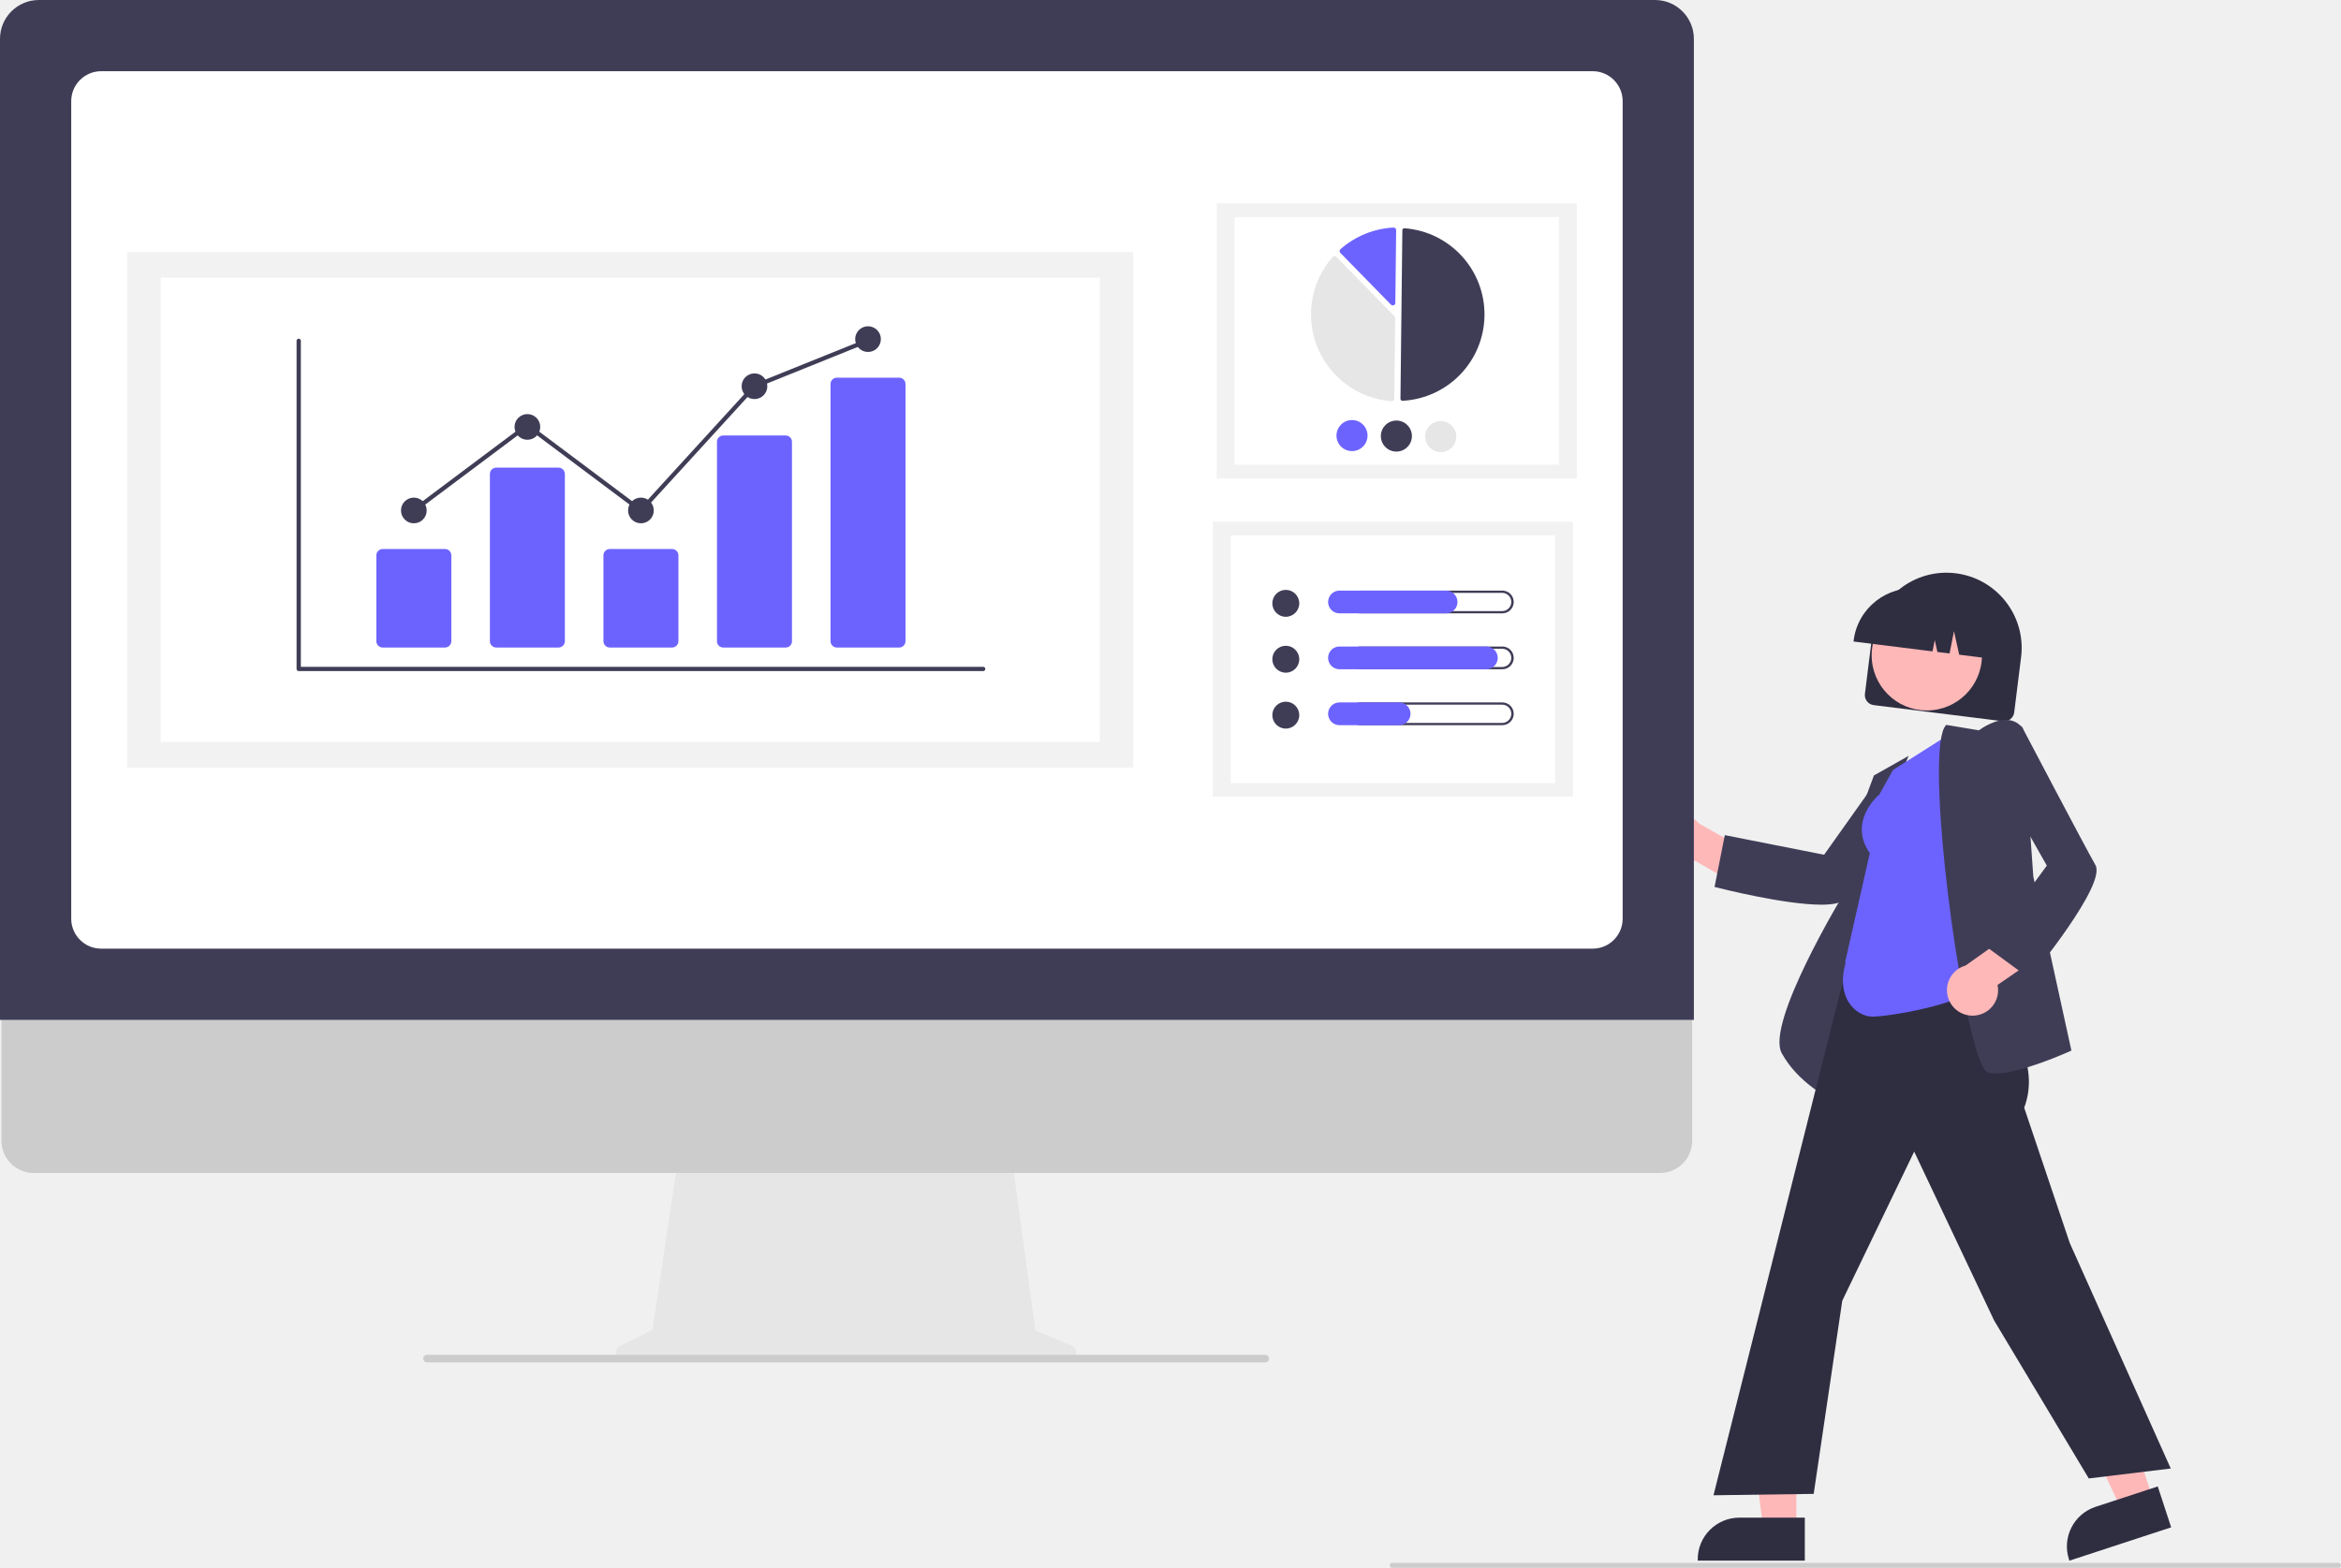
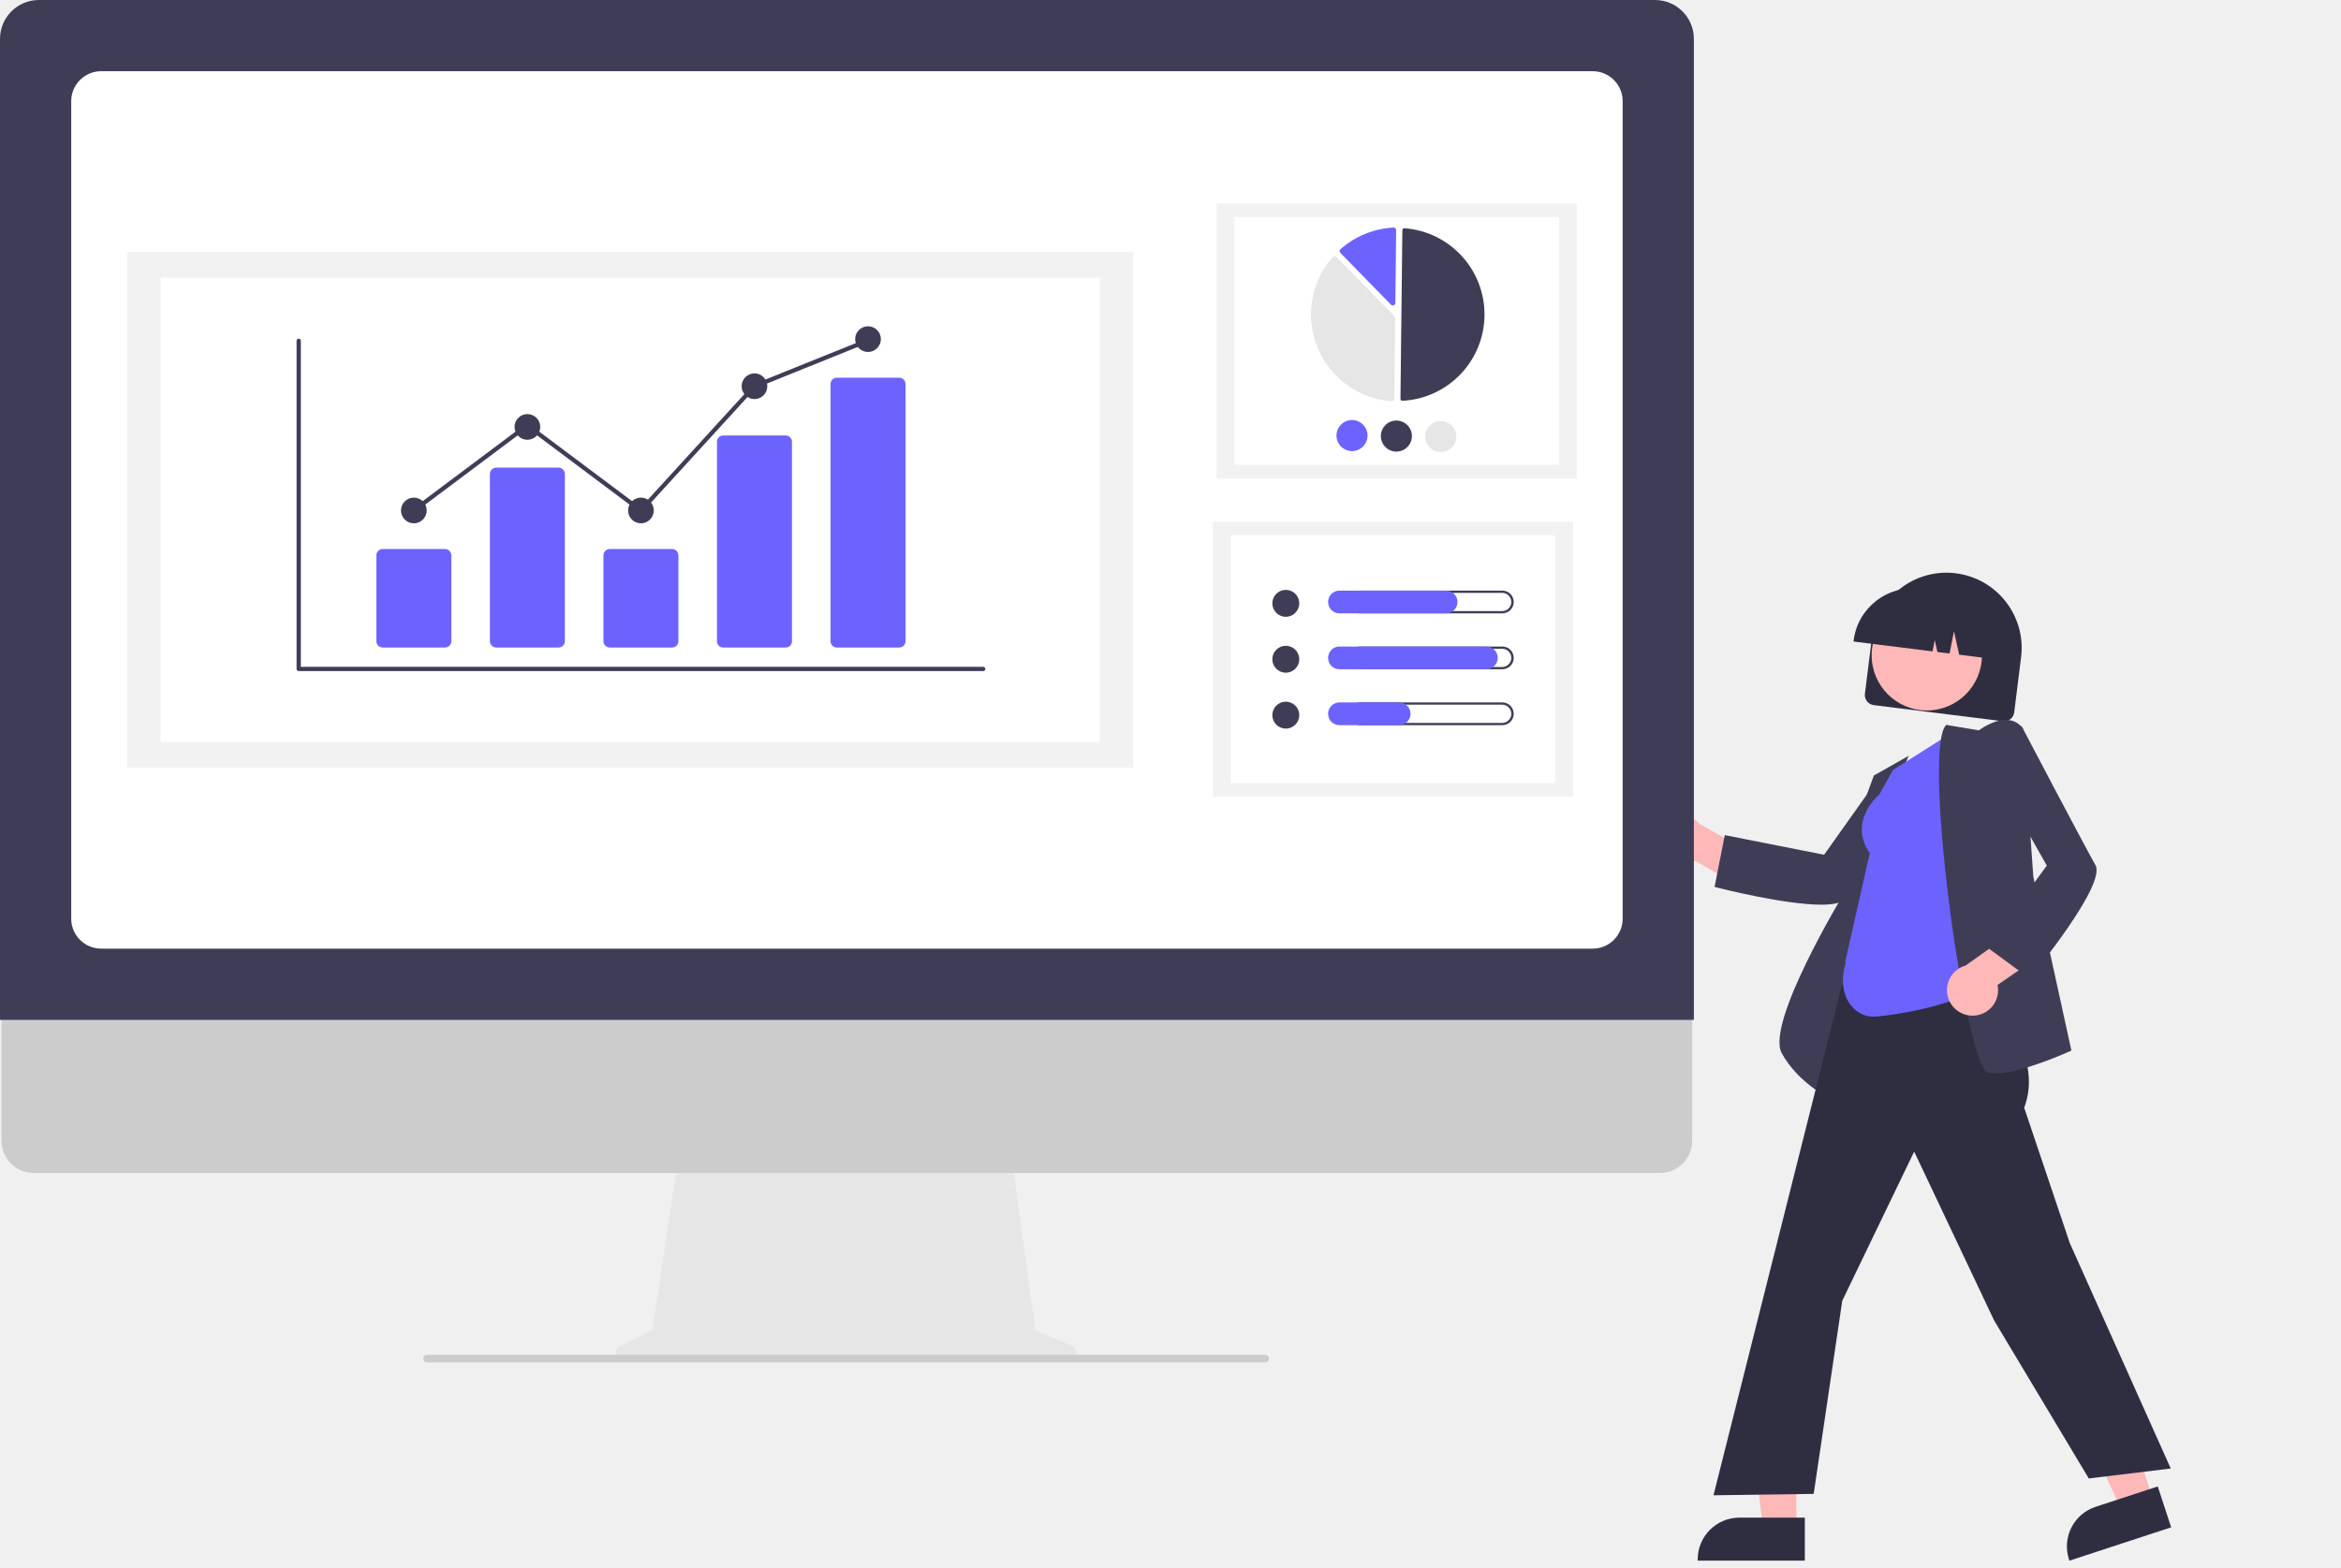
<svg xmlns="http://www.w3.org/2000/svg" id="fab53ecb-c04a-44eb-8d92-23f87bdb6c81" data-name="Layer 1" width="942.547" height="631.439" viewBox="0 0 942.547 631.439">
  <path d="M879.59,413.72l2.798-22.427a30.285,30.285,0,0,1,60.103,7.498l-2.798,22.427a4.073,4.073,0,0,1-4.54,3.533l-52.03-6.491A4.073,4.073,0,0,1,879.59,413.72Z" transform="translate(-128.7264 -134.2805)" fill="#2f2e41" />
  <circle cx="775.786" cy="263.927" r="22.204" fill="#ffb8b8" />
  <path d="M875.055,392.201a23.984,23.984,0,0,1,26.738-20.806l4.486.56a23.983,23.983,0,0,1,20.806,26.738l-.056.449-9.479-1.183-2.104-9.456L913.67,397.474l-4.899-.611-1.061-4.771-.896,4.527-31.815-3.969Z" transform="translate(-128.7264 -134.2805)" fill="#2f2e41" />
  <path d="M795.916,477.411a10.228,10.228,0,0,0,15.284,3.515L831.367,492.74l10.168-10.504-28.714-16.283a10.283,10.283,0,0,0-16.905,11.459Z" transform="translate(-128.7264 -134.2805)" fill="#ffb8b8" />
  <path d="M862.013,498.639c-14.875,0-41.052-6.659-42.501-7.031l-.458-.117,4.12-20.859,39.982,7.897,21.721-30.587,24.937-2.535-.696.916c-.324.427-32.47,42.743-37.472,49.842C870.382,497.956,866.776,498.639,862.013,498.639Z" transform="translate(-128.7264 -134.2805)" fill="#3f3d56" />
  <path d="M866.001,576.928l-.595-.284c-.127-.061-12.765-6.208-19.311-18.209-6.515-11.944,23.983-62.612,26.117-66.128l.031-16.091L883.213,446.595l13.992-7.908L885.192,466.716Z" transform="translate(-128.7264 -134.2805)" fill="#3f3d56" />
  <polygon points="723.257 615.591 709.885 615.59 703.523 564.011 723.259 564.012 723.257 615.591" fill="#ffb8b8" />
  <path d="M855.393,762.833l-43.118-.002v-.545A16.784,16.784,0,0,1,829.058,745.504h.001l26.335.001Z" transform="translate(-128.7264 -134.2805)" fill="#2f2e41" />
  <polygon points="866.891 603.872 854.184 608.035 832.077 561.002 850.832 554.857 866.891 603.872" fill="#ffb8b8" />
  <path d="M1002.895,749.408,961.92,762.833l-.17-.518a16.784,16.784,0,0,1,10.722-21.174l.001-0,25.026-8.199Z" transform="translate(-128.7264 -134.2805)" fill="#2f2e41" />
  <path d="M969.726,729.72l-38.12-63.641L899.426,598.086l-28.958,60.061-11.504,77.788-40.343.561.159-.631L880.517,490.553l48.352,7.224-2.201,31.916,1.311,1.864c10.923,15.517,22.216,31.56,15.739,48.854l18.362,54.522,40.646,90.786Z" transform="translate(-128.7264 -134.2805)" fill="#2f2e41" />
  <path d="M882.726,543.72c-7.006,0-15-8-10.853-21.658l-.269-.194,9.961-44.008c-8.693-12.432,2.768-22.691,3.842-23.608l5.471-9.847,24.138-15.308L927.229,530.57l-.181.173C918.228,539.182,888.604,543.72,882.726,543.72Z" transform="translate(-128.7264 -134.2805)" fill="#6c63ff" />
  <path d="M932.159,566.617a11.881,11.881,0,0,1-2.851-.302c-.939-.235-2.458-1.431-4.807-9.077-9.336-30.397-20.359-121.86-12.351-130.811l.183-.205,13.149,2.191c1.093-.807,6.829-4.811,12.121-4.114a8.033,8.033,0,0,1,5.497,3.249l.091.119,4.189,59.594,15.346,70.131-.368.167C961.466,557.966,942.303,566.617,932.159,566.617Z" transform="translate(-128.7264 -134.2805)" fill="#3f3d56" />
  <path d="M923.317,543.324a10.228,10.228,0,0,0,9.662-12.353l19.249-13.258-5.204-13.662-26.92,19.104a10.283,10.283,0,0,0,3.212,20.169Z" transform="translate(-128.7264 -134.2805)" fill="#ffb8b8" />
  <path d="M945.876,528.337l-17.146-12.573,24.101-32.864L934.336,450.261l8.275-23.661.535,1.019c.249.475,24.948,47.527,29.257,55.067,4.483,7.844-24.97,43.761-26.226,45.285Z" transform="translate(-128.7264 -134.2805)" fill="#3f3d56" />
  <path d="M560.206,676.255l-14.592-6.144-10.01-73.151H402.299L391.449,669.812l-13.055,6.527a3.1,3.1,0,0,0,1.387,5.873H559.003A3.1,3.1,0,0,0,560.206,676.255Z" transform="translate(-128.7264 -134.2805)" fill="#e6e6e6" />
  <path d="M797.098,606.692H142.268a12.973,12.973,0,0,1-12.944-12.973V501.379h680.718v92.34A12.974,12.974,0,0,1,797.098,606.692Z" transform="translate(-128.7264 -134.2805)" fill="#ccc" />
  <path d="M810.726,545.021h-682V149.92A15.657,15.657,0,0,1,144.366,134.28H795.087a15.657,15.657,0,0,1,15.64,15.639Z" transform="translate(-128.7264 -134.2805)" fill="#3f3d56" />
  <path d="M769.993,516.344H169.46a12.07,12.07,0,0,1-12.057-12.057v-329.274a12.071,12.071,0,0,1,12.057-12.057H769.993a12.071,12.071,0,0,1,12.057,12.057v329.274A12.07,12.07,0,0,1,769.993,516.344Z" transform="translate(-128.7264 -134.2805)" fill="#fff" />
  <path d="M638.146,682.975l-337.448,0a1.567,1.567,0,0,1-1.539-1.134,1.529,1.529,0,0,1,1.477-1.919l337.385,0a1.615,1.615,0,0,1,1.616,1.194A1.528,1.528,0,0,1,638.146,682.975Z" transform="translate(-128.7264 -134.2805)" fill="#ccc" />
  <rect x="489.86" y="81.909" width="144.996" height="110.773" fill="#f2f2f2" />
  <rect x="497.065" y="87.414" width="130.586" height="99.765" fill="#fff" />
  <path d="M693.377,295.695q.026 0.0.052-.001a34.817,34.817,0,0,0,.779-69.489.794.794,0,0,0-.601.208.786.786,0,0,0-.257.576l-.761,67.902a.797.797,0,0,0,.788.804Z" transform="translate(-128.7264 -134.2805)" fill="#3f3d56" />
  <path d="M666.072,237.433a1.025,1.025,0,0,1,.72.307l23.376,23.906a1.014,1.014,0,0,1,.291.725l-.364,32.491a1.011,1.011,0,0,1-.33.74,1.026,1.026,0,0,1-.771.268,35.044,35.044,0,0,1-23.7-58.091,1.026,1.026,0,0,1,.741-.347Q666.053,237.433,666.072,237.433Z" transform="translate(-128.7264 -134.2805)" fill="#e6e6e6" />
  <path d="M689.842,225.927a1.029,1.029,0,0,1,.699.286,1.011,1.011,0,0,1,.314.748l-.329,29.316a1.021,1.021,0,0,1-1.75.702L668.378,236.118a1.023,1.023,0,0,1,.055-1.482,35.118,35.118,0,0,1,21.346-8.708C689.8,225.927,689.821,225.927,689.842,225.927Z" transform="translate(-128.7264 -134.2805)" fill="#6c63ff" />
  <path d="M679.334,309.775a6.253,6.253,0,1,1-6.183-6.323A6.261,6.261,0,0,1,679.334,309.775Z" transform="translate(-128.7264 -134.2805)" fill="#6c63ff" />
  <path d="M697.199,309.976a6.253,6.253,0,1,1-6.183-6.323A6.261,6.261,0,0,1,697.199,309.976Z" transform="translate(-128.7264 -134.2805)" fill="#3f3d56" />
  <path d="M715.065,310.176a6.253,6.253,0,1,1-6.183-6.323A6.261,6.261,0,0,1,715.065,310.176Z" transform="translate(-128.7264 -134.2805)" fill="#e6e6e6" />
  <rect x="488.333" y="210.116" width="144.996" height="110.773" fill="#f2f2f2" />
  <rect x="495.538" y="215.621" width="130.586" height="99.765" fill="#fff" />
  <circle cx="517.695" cy="242.988" r="5.422" fill="#3f3d56" />
  <path d="M733.539,373.049a3.677,3.677,0,1,1,0,7.354H676.513a3.677,3.677,0,1,1,0-7.354h57.026m0-.901H676.513a4.578,4.578,0,1,0,0,9.155h57.026a4.578,4.578,0,1,0,0-9.155Z" transform="translate(-128.7264 -134.2805)" fill="#3f3d56" />
  <path d="M711.038,381.304h-42.928a4.578,4.578,0,1,1,0-9.155h42.928a4.578,4.578,0,0,1,0,9.155Z" transform="translate(-128.7264 -134.2805)" fill="#6c63ff" />
  <circle cx="517.695" cy="265.503" r="5.422" fill="#3f3d56" />
  <path d="M733.539,395.564a3.677,3.677,0,1,1,0,7.354H676.513a3.677,3.677,0,1,1,0-7.354h57.026m0-.901H676.513a4.578,4.578,0,1,0,0,9.155h57.026a4.578,4.578,0,1,0,0-9.155Z" transform="translate(-128.7264 -134.2805)" fill="#3f3d56" />
  <path d="M727.248,403.819h-59.139a4.578,4.578,0,1,1,0-9.155h59.139a4.578,4.578,0,0,1,0,9.155Z" transform="translate(-128.7264 -134.2805)" fill="#6c63ff" />
  <circle cx="517.695" cy="288.018" r="5.422" fill="#3f3d56" />
  <path d="M733.539,418.079a3.677,3.677,0,1,1,0,7.354H676.513a3.677,3.677,0,1,1,0-7.354h57.026m0-.901H676.513a4.578,4.578,0,1,0,0,9.155h57.026a4.578,4.578,0,1,0,0-9.155Z" transform="translate(-128.7264 -134.2805)" fill="#3f3d56" />
  <path d="M692.125,426.334H668.109a4.578,4.578,0,1,1,0-9.155H692.125a4.578,4.578,0,0,1,0,9.155Z" transform="translate(-128.7264 -134.2805)" fill="#6c63ff" />
  <rect x="51.188" y="101.508" width="405.093" height="207.61" fill="#f2f2f2" />
  <rect x="64.692" y="111.824" width="378.087" height="186.978" fill="#fff" />
  <path d="M524.614,404.557H248.996a.863.863,0,0,1-.863-.863V271.591a.863.863,0,1,1,1.725,0V402.832H524.614a.863.863,0,0,1,0,1.725Z" transform="translate(-128.7264 -134.2805)" fill="#3f3d56" />
  <path d="M307.884,395.069H282.815a2.563,2.563,0,0,1-2.561-2.56V357.952a2.563,2.563,0,0,1,2.561-2.56h25.069a2.563,2.563,0,0,1,2.561,2.56v34.557A2.563,2.563,0,0,1,307.884,395.069Z" transform="translate(-128.7264 -134.2805)" fill="#6c63ff" />
  <path d="M353.599,395.069H328.531a2.563,2.563,0,0,1-2.561-2.56V325.174a2.563,2.563,0,0,1,2.561-2.56h25.069a2.563,2.563,0,0,1,2.561,2.56v67.334A2.563,2.563,0,0,1,353.599,395.069Z" transform="translate(-128.7264 -134.2805)" fill="#6c63ff" />
  <path d="M399.315,395.069H374.246a2.563,2.563,0,0,1-2.561-2.56V357.952a2.563,2.563,0,0,1,2.561-2.56h25.069a2.563,2.563,0,0,1,2.561,2.56v34.557A2.563,2.563,0,0,1,399.315,395.069Z" transform="translate(-128.7264 -134.2805)" fill="#6c63ff" />
  <path d="M445.031,395.069H419.962a2.507,2.507,0,0,1-2.561-2.444V312.12a2.507,2.507,0,0,1,2.561-2.444h25.069a2.507,2.507,0,0,1,2.561,2.444v80.505A2.507,2.507,0,0,1,445.031,395.069Z" transform="translate(-128.7264 -134.2805)" fill="#6c63ff" />
  <path d="M490.746,395.069H465.678a2.563,2.563,0,0,1-2.561-2.56V288.947a2.563,2.563,0,0,1,2.561-2.56H490.746a2.563,2.563,0,0,1,2.561,2.56V392.509A2.563,2.563,0,0,1,490.746,395.069Z" transform="translate(-128.7264 -134.2805)" fill="#6c63ff" />
  <circle cx="166.623" cy="205.585" r="5.175" fill="#3f3d56" />
  <circle cx="212.339" cy="171.945" r="5.175" fill="#3f3d56" />
  <circle cx="258.054" cy="205.585" r="5.175" fill="#3f3d56" />
  <circle cx="303.77" cy="155.556" r="5.175" fill="#3f3d56" />
  <circle cx="349.486" cy="136.58" r="5.175" fill="#3f3d56" />
  <polygon points="258.163 206.744 212.339 172.421 167.14 206.275 166.106 204.895 212.339 170.265 257.945 204.425 303.266 154.83 303.447 154.756 349.163 136.337 349.808 137.937 304.274 156.283 258.163 206.744" fill="#3f3d56" />
-   <path d="M1070.274,765.72h-381a1,1,0,0,1,0-2h381a1,1,0,0,1,0,2Z" transform="translate(-128.7264 -134.2805)" fill="#ccc" />
</svg>
